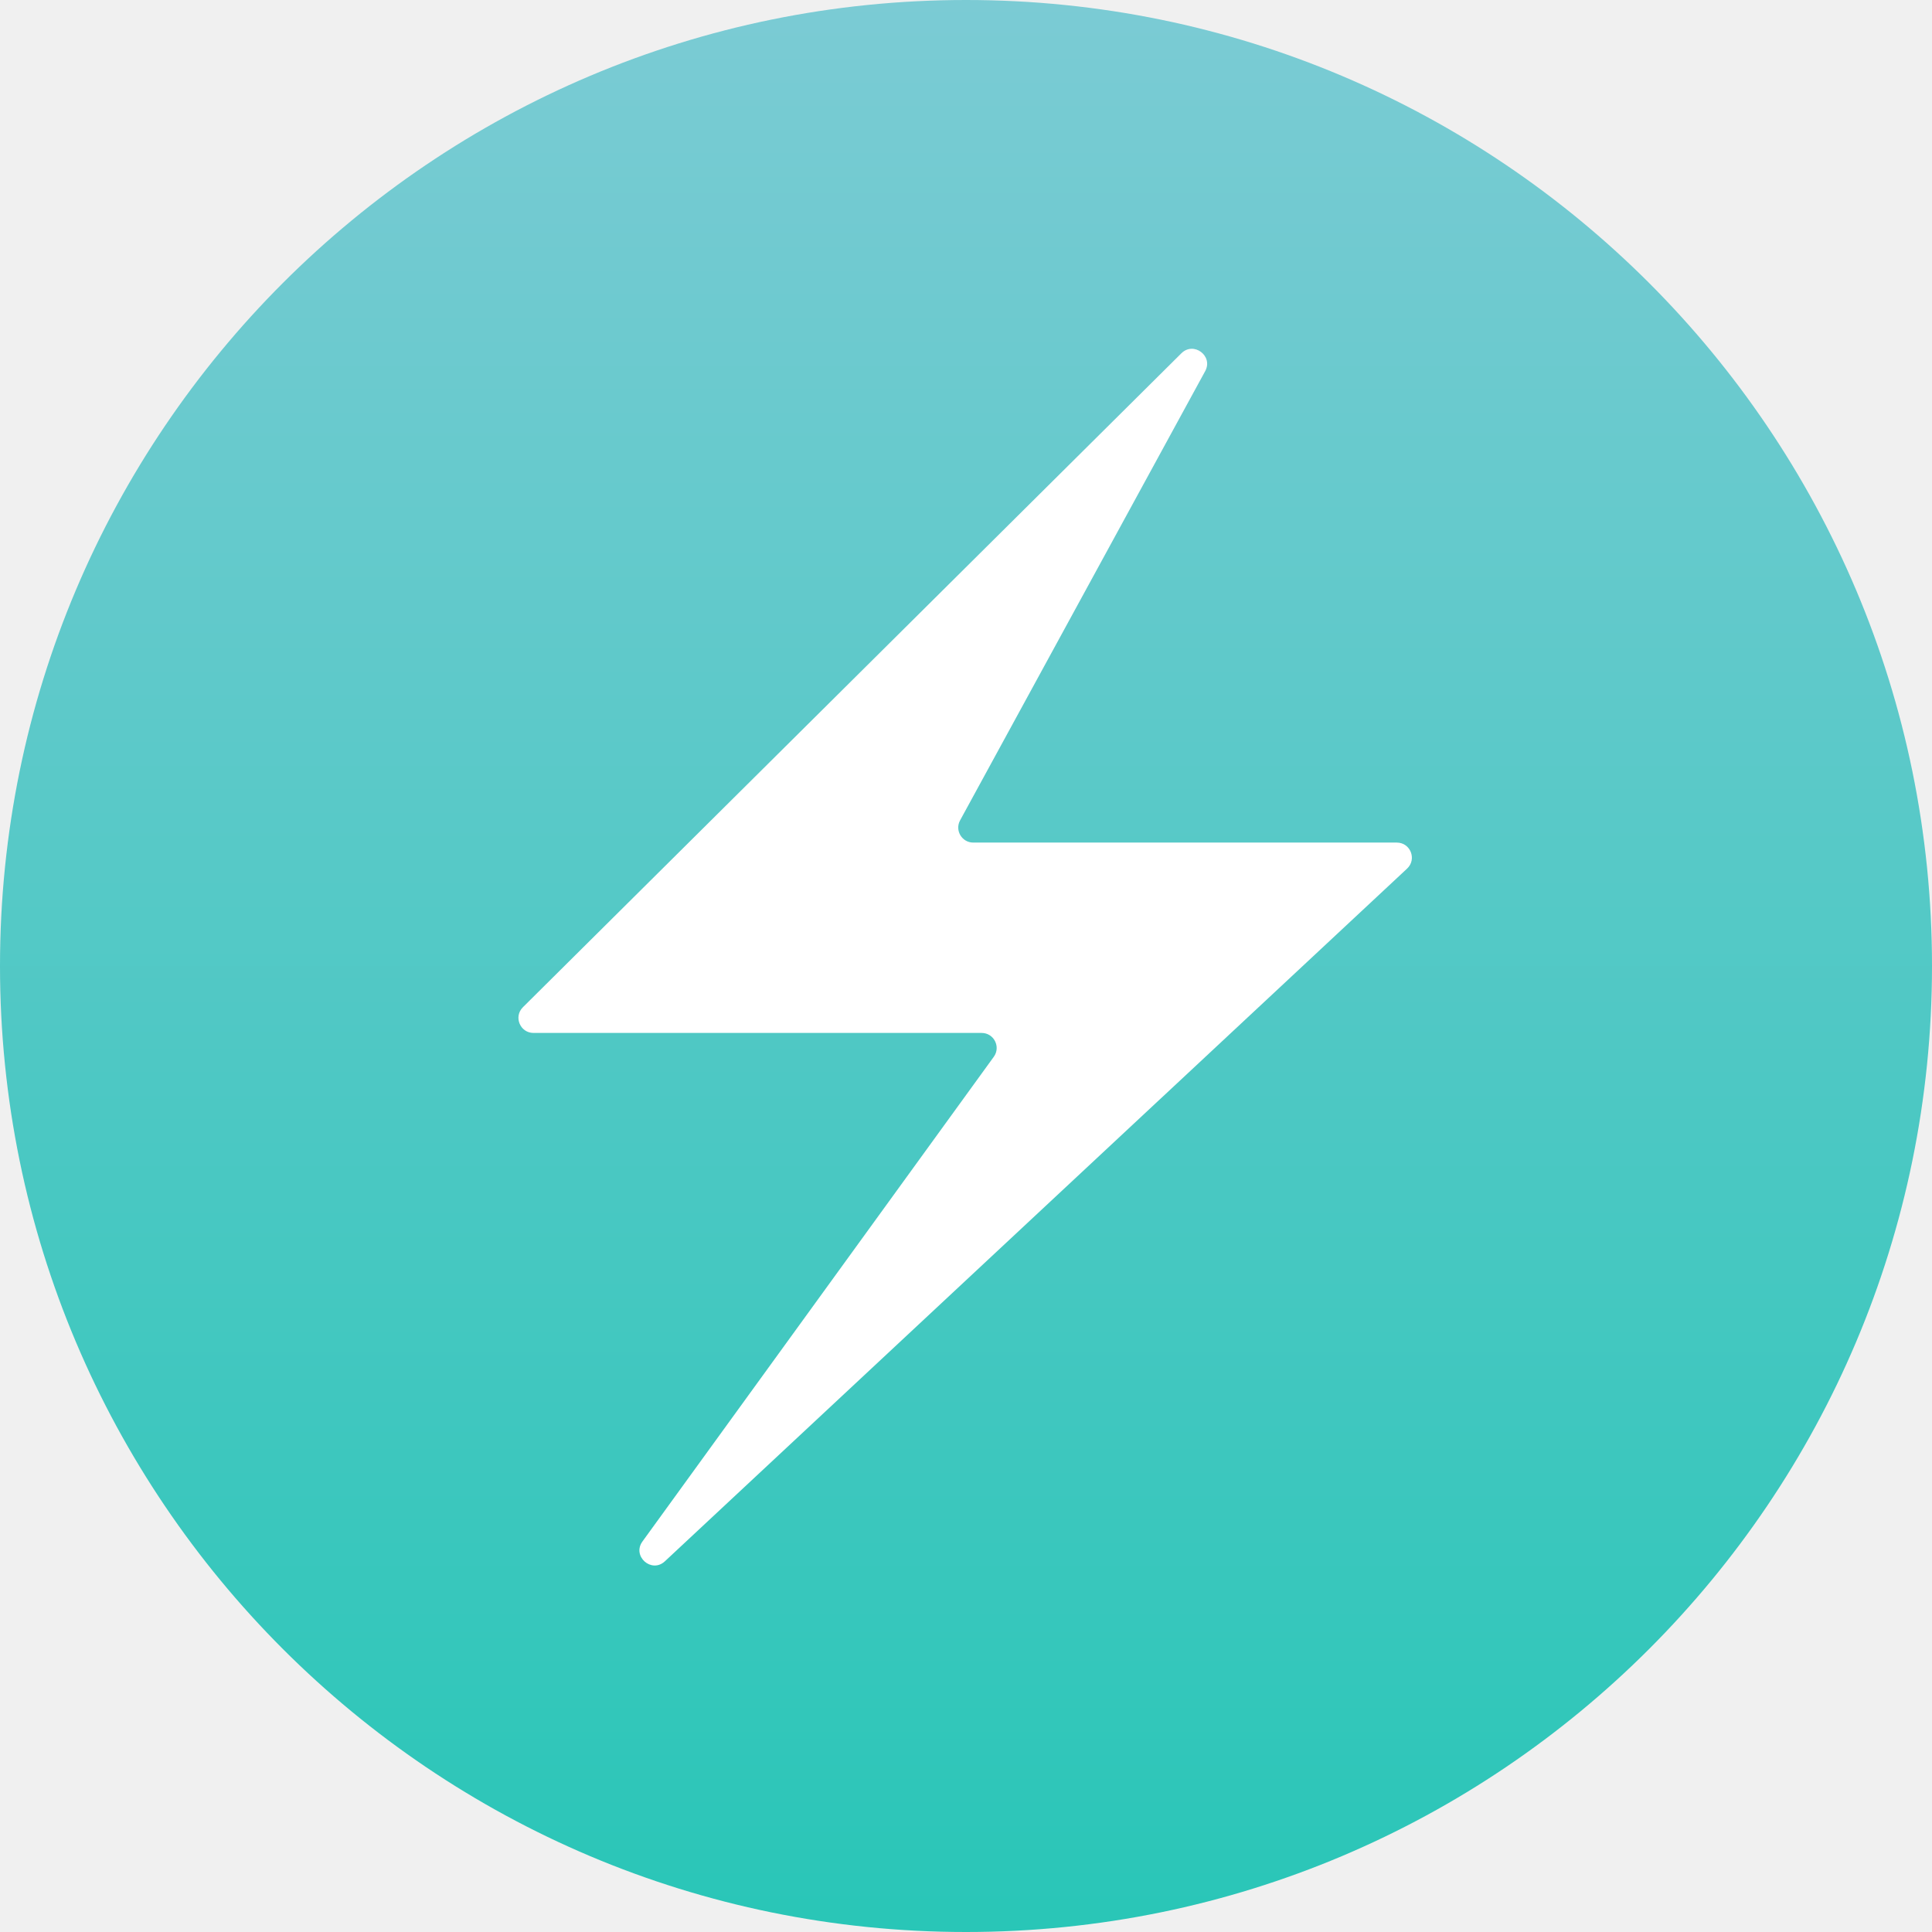
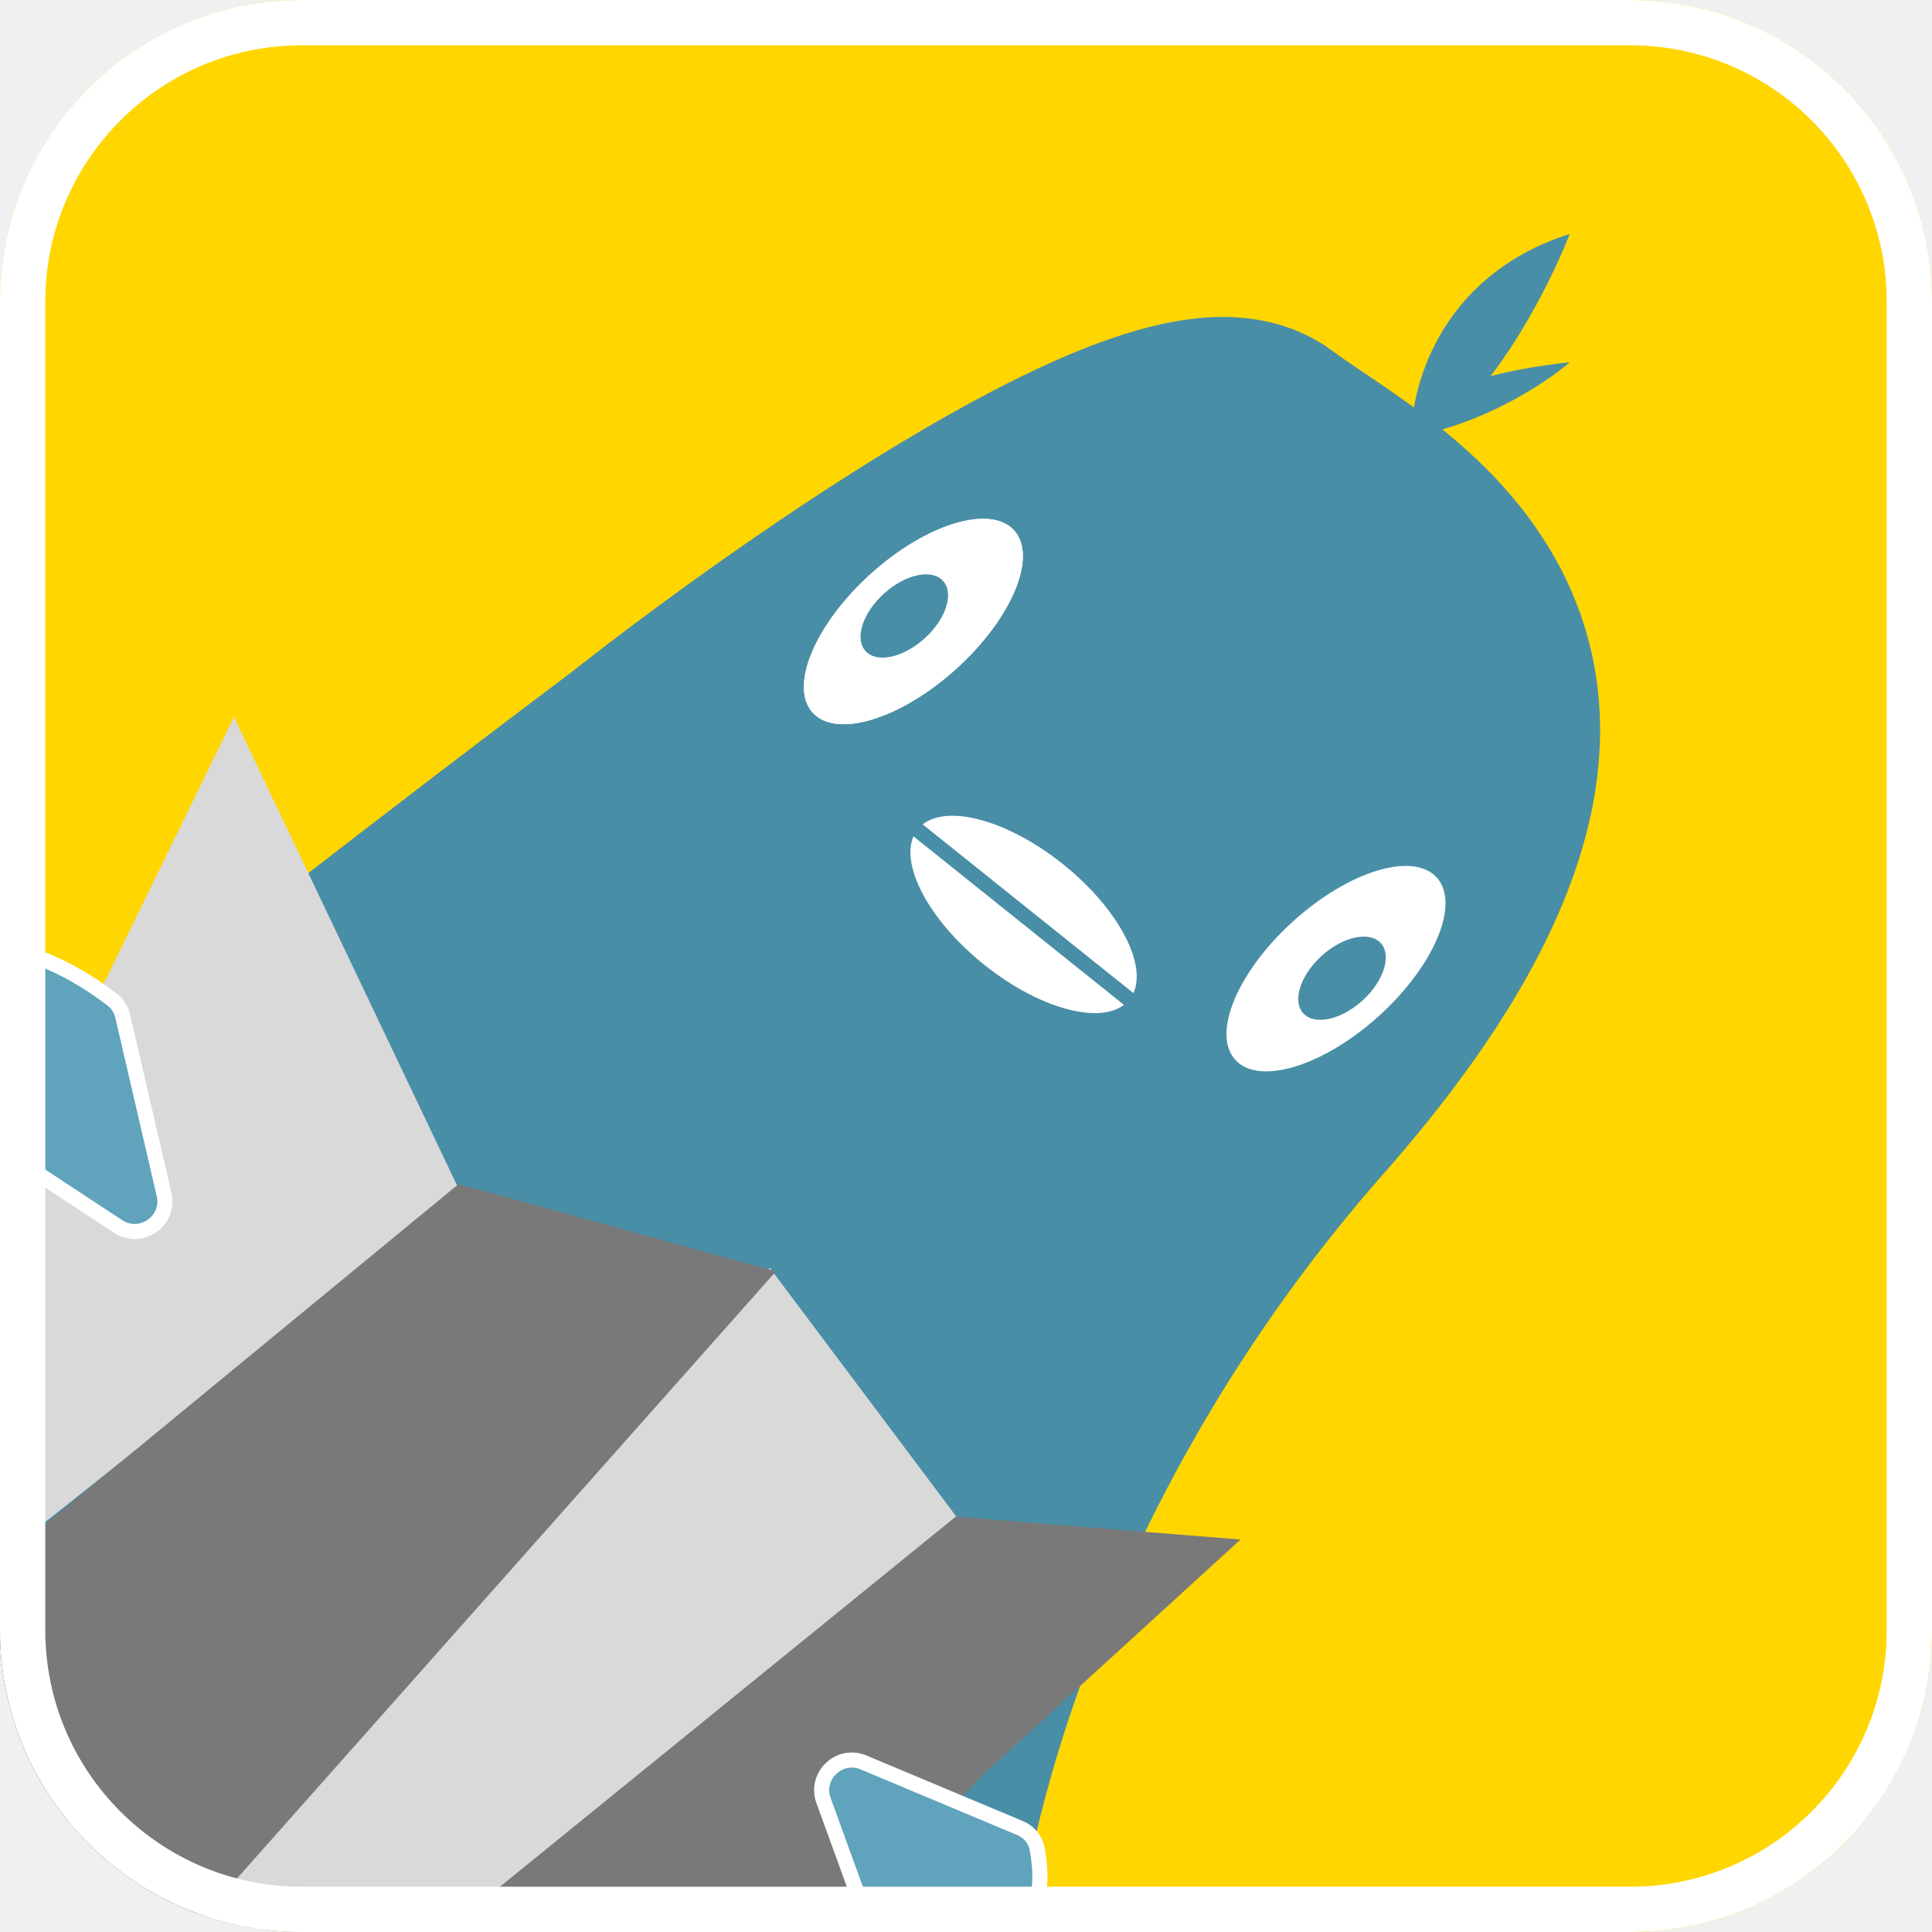
- <svg xmlns="http://www.w3.org/2000/svg" width="582" height="582" viewBox="0 0 582 582" fill="none">
-   <rect width="582" height="582" rx="291" fill="url(#paint0_linear)" />
-   <path d="M157.521 303.421L355.881 106.426C359.587 102.746 365.55 107.225 363.049 111.809L289.22 247.123C287.573 250.141 289.758 253.821 293.196 253.821H420.782C424.892 253.821 426.877 258.857 423.872 261.661L200.293 470.326C196.284 474.067 190.317 468.796 193.536 464.356L299.373 318.351C301.543 315.357 299.404 311.164 295.706 311.164H160.713C156.67 311.164 154.653 306.27 157.521 303.421Z" fill="white" />
+ <svg xmlns="http://www.w3.org/2000/svg" width="128" height="128" viewBox="0 0 128 128" fill="none">
+   <g clip-path="url(#clip0_15_28)">
+     <rect width="128" height="128" rx="20" fill="#FFD600" />
+     <path d="M7.085 74.022C7.093 74.013 7.09 74.016 7.073 74.031C7.021 74.081 6.827 74.264 6.4 74.6C5.897 74.995 5.223 75.482 4.391 76.051C2.732 77.186 0.588 78.55 -1.772 79.997C-6.485 82.886 -11.912 86.017 -15.712 88.155C-17.349 89.076 -18.456 90.706 -18.713 92.561L-25.658 142.585C-26.146 146.105 -23.485 149.276 -19.933 149.406L49.879 151.948C52.33 152.037 54.589 150.626 55.583 148.384L62.742 132.235C63.042 131.558 63.212 130.843 63.251 130.107C63.735 120.961 69.376 97.011 88.685 75.092C101.656 60.368 104.174 49.339 100.43 40.729C98.664 36.669 95.698 33.692 92.949 31.48C91.565 30.366 90.178 29.401 88.966 28.578C88.664 28.373 88.38 28.182 88.112 28.001C87.247 27.418 86.542 26.943 85.935 26.488C84.175 25.172 82.101 24.93 80.405 25.015C78.672 25.103 76.838 25.554 75.05 26.162C71.461 27.381 67.328 29.485 63.207 31.892C54.941 36.722 46.047 43.177 40.36 47.658C35.345 51.432 27.711 57.238 21.056 62.424C17.724 65.022 14.619 67.478 12.207 69.451C11.002 70.437 9.949 71.319 9.119 72.048C8.365 72.709 7.579 73.427 7.085 74.022Z" fill="#498EA7" stroke="#498EA7" stroke-width="8" />
+     <ellipse cx="60.513" cy="41.175" rx="9" ry="4.232" transform="rotate(-42.1278 60.5134 41.1755)" fill="white" />
+     <ellipse cx="88.513" cy="64.175" rx="9" ry="4.232" transform="rotate(-42.1278 88.5134 64.1755)" fill="white" />
+     <ellipse cx="67.814" cy="60.584" rx="9" ry="4.232" transform="rotate(38.8519 67.8142 60.5843)" fill="white" />
+     <ellipse cx="60.513" cy="41.175" rx="9" ry="4.232" transform="rotate(-42.1278 60.5134 41.1755)" fill="white" />
+     <ellipse cx="59.913" cy="40.81" rx="3.463" ry="2.005" transform="rotate(-42.1278 59.9133 40.81)" fill="#498EA7" />
+     <ellipse cx="88.913" cy="64.81" rx="3.463" ry="2.005" transform="rotate(-42.1278 88.9133 64.81)" fill="#498EA7" />
+     <line x1="58.601" y1="53.234" x2="77.024" y2="67.985" stroke="#498EA7" />
+     <path d="M93.5 29.5C93.333 26 95.2 18.3 104 15.5C102.5 19.333 98.3 27.5 93.5 29.5Z" fill="#498EA7" />
+     <path d="M93.01 29C92.836 27.75 94.79 25 104 24C102.43 25.369 98.034 28.286 93.01 29Z" fill="#498EA7" />
+     <path d="M15.5 47.5L-5 89.5L-3.5 106L30.5 79L15.5 47.5Z" fill="#D9D9D9" />
+     <path d="M64.5 102L14.354 147.186L1.083 138.85L51 84L64.5 102Z" fill="#D9D9D9" />
+     <path d="M30.5 79L-9 111.5L-6.5 132L7 133.5L50.5 84.5L30.5 79Z" fill="#797979" stroke="#797979" />
+     <path d="M7.824 81.256L-2.863 74.234C-3.333 73.925 -3.656 73.42 -3.732 72.863C-5.582 59.29 2.573 62.52 7.435 66.229C7.789 66.499 8.029 66.888 8.129 67.322L10.87 79.132C11.278 80.891 9.332 82.247 7.824 81.256Z" fill="#5FA3BC" stroke="white" />
+     <path d="M32.965 152L64.67 117.32L81 102.404L63.474 101L7 146.853L32.965 152Z" fill="#797979" stroke="#797979" />
+     <path d="M57.215 116.768L67.576 121.113C68.158 121.356 68.601 121.863 68.714 122.484C70.183 130.509 62.463 128.626 57.697 126.347C57.244 126.13 56.905 125.738 56.733 125.266L54.562 119.295C53.966 117.657 55.607 116.093 57.215 116.768Z" fill="#5FA3BC" stroke="white" />
+   </g>
+   <rect x="1.5" y="1.5" width="125" height="125" rx="18.5" stroke="white" stroke-width="3" />
  <defs>
-     <linearGradient id="paint0_linear" x1="291" y1="0" x2="291" y2="582" gradientUnits="userSpaceOnUse">
-       <stop stop-color="#7BCBD4" />
-       <stop offset="1" stop-color="#29C6B7" />
-     </linearGradient>
+     <clipPath id="clip0_15_28">
+       <rect width="128" height="128" rx="20" fill="white" />
+     </clipPath>
  </defs>
</svg>
